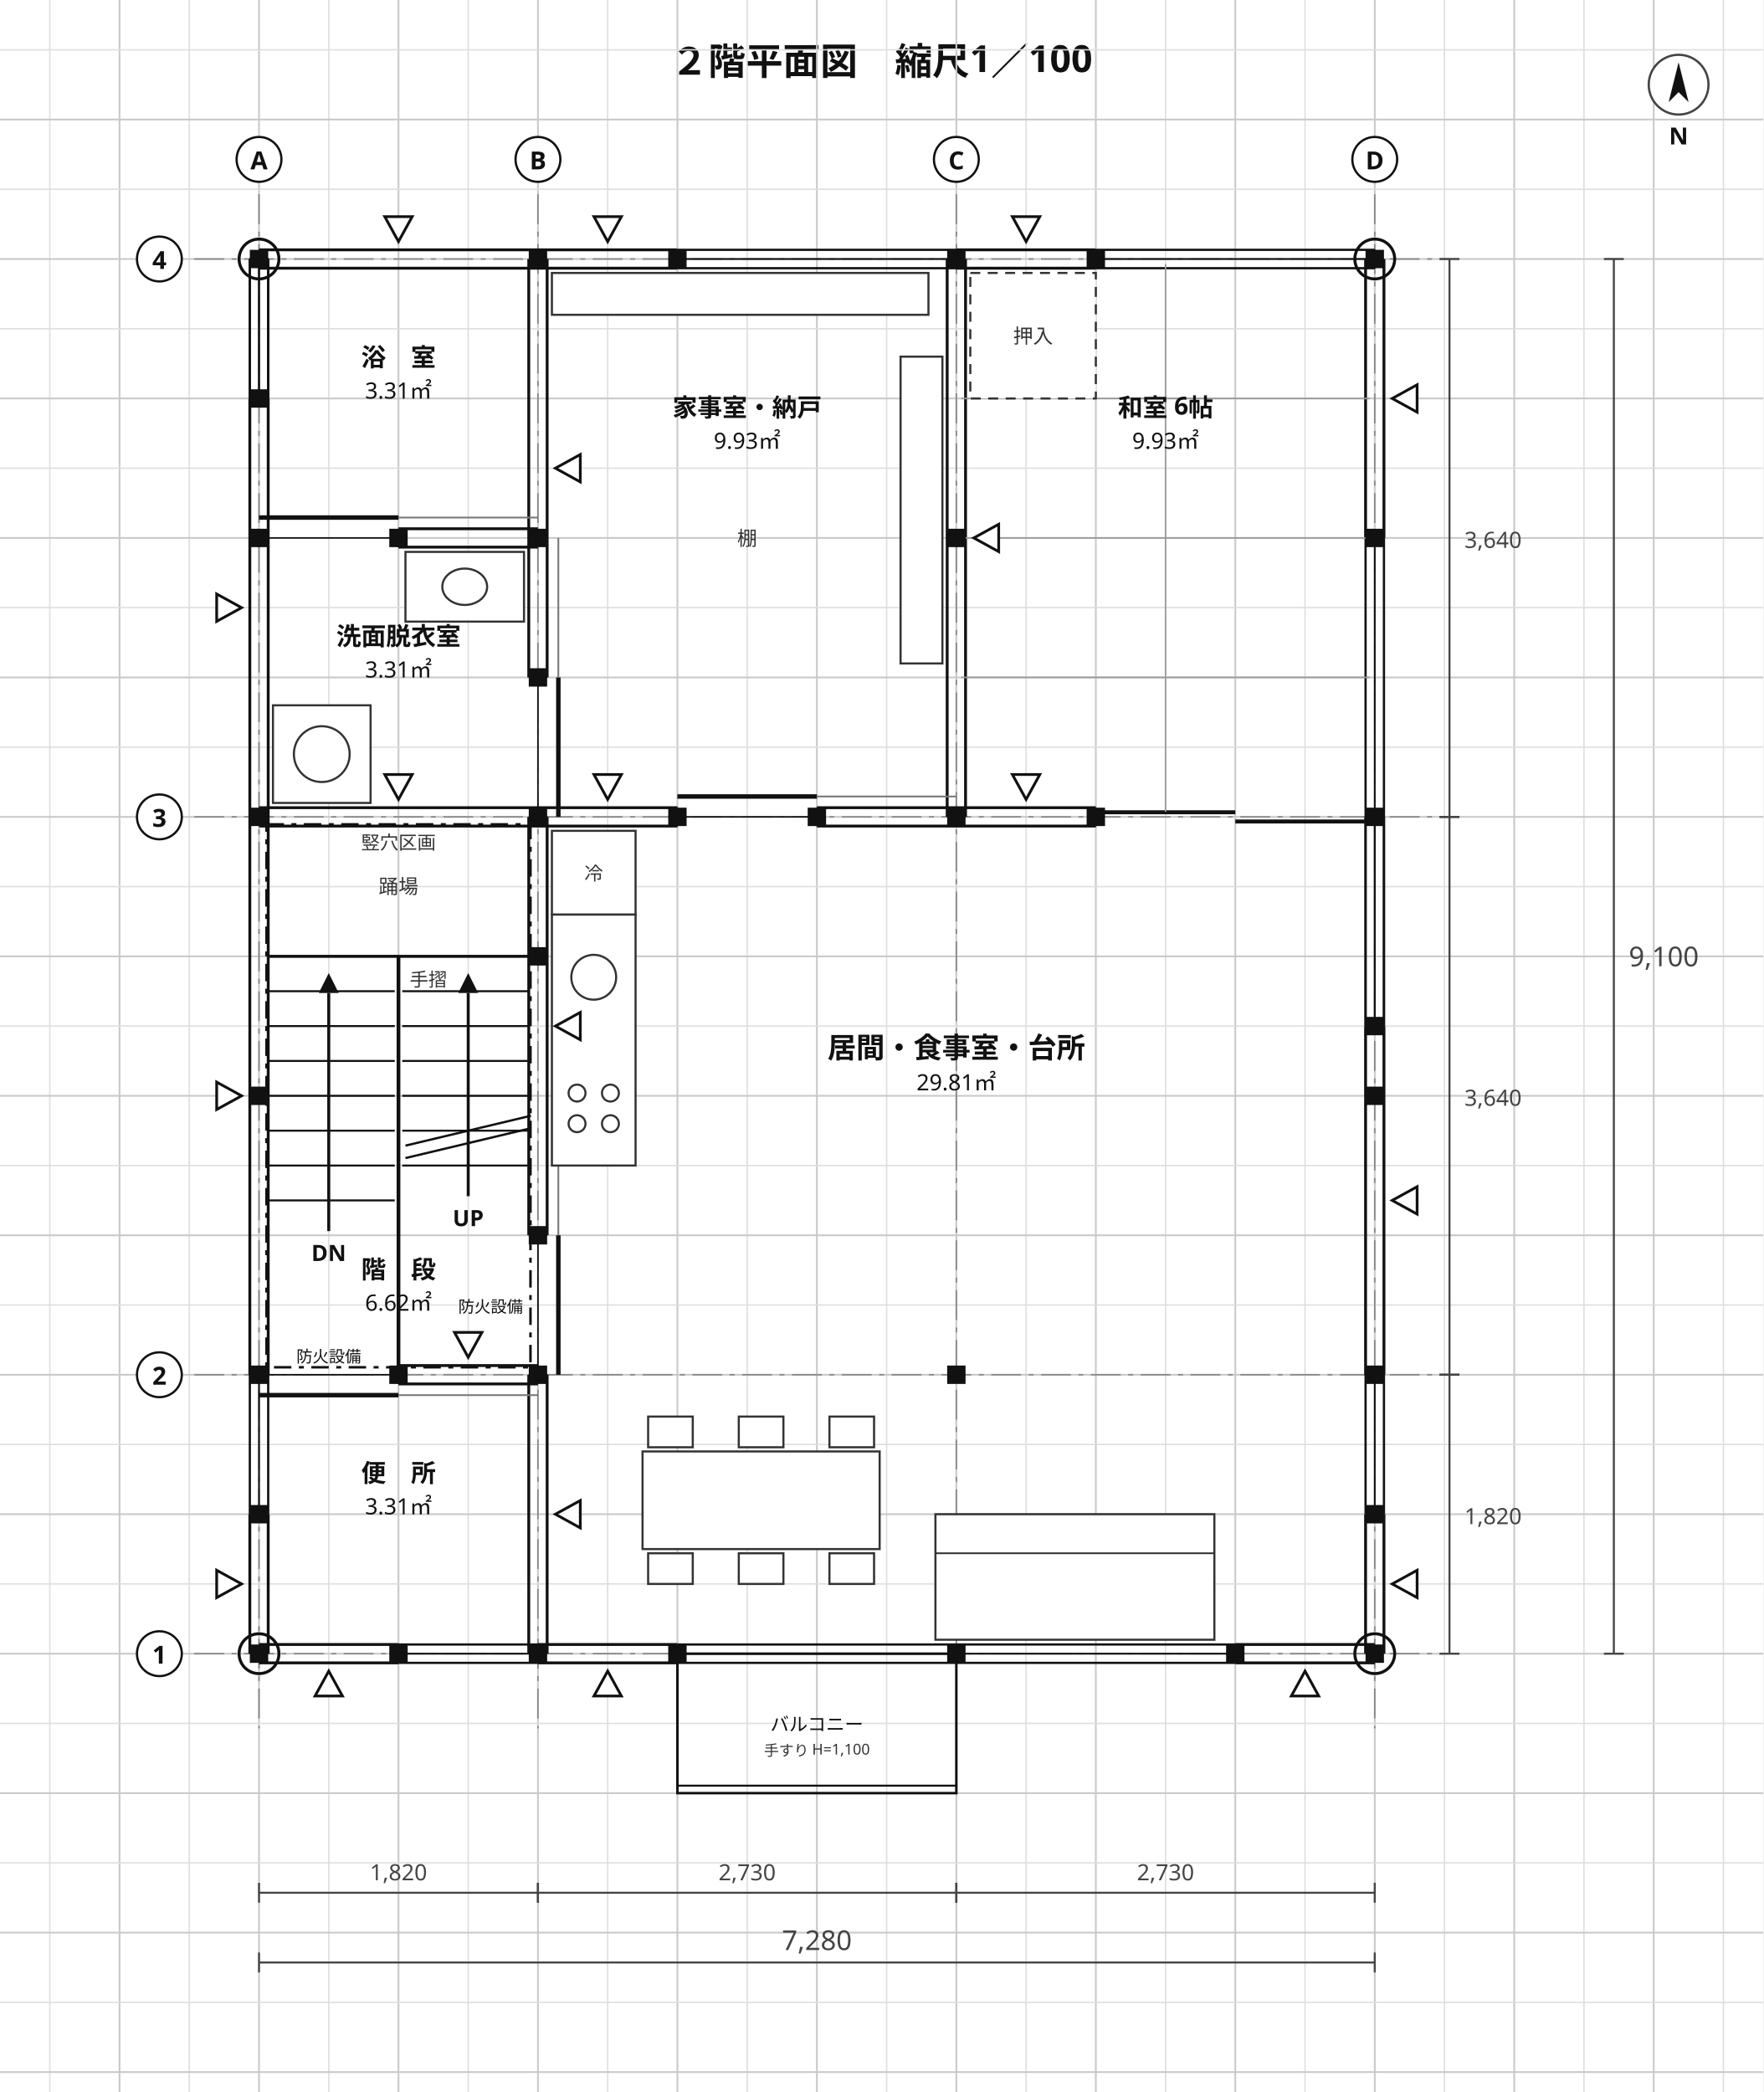
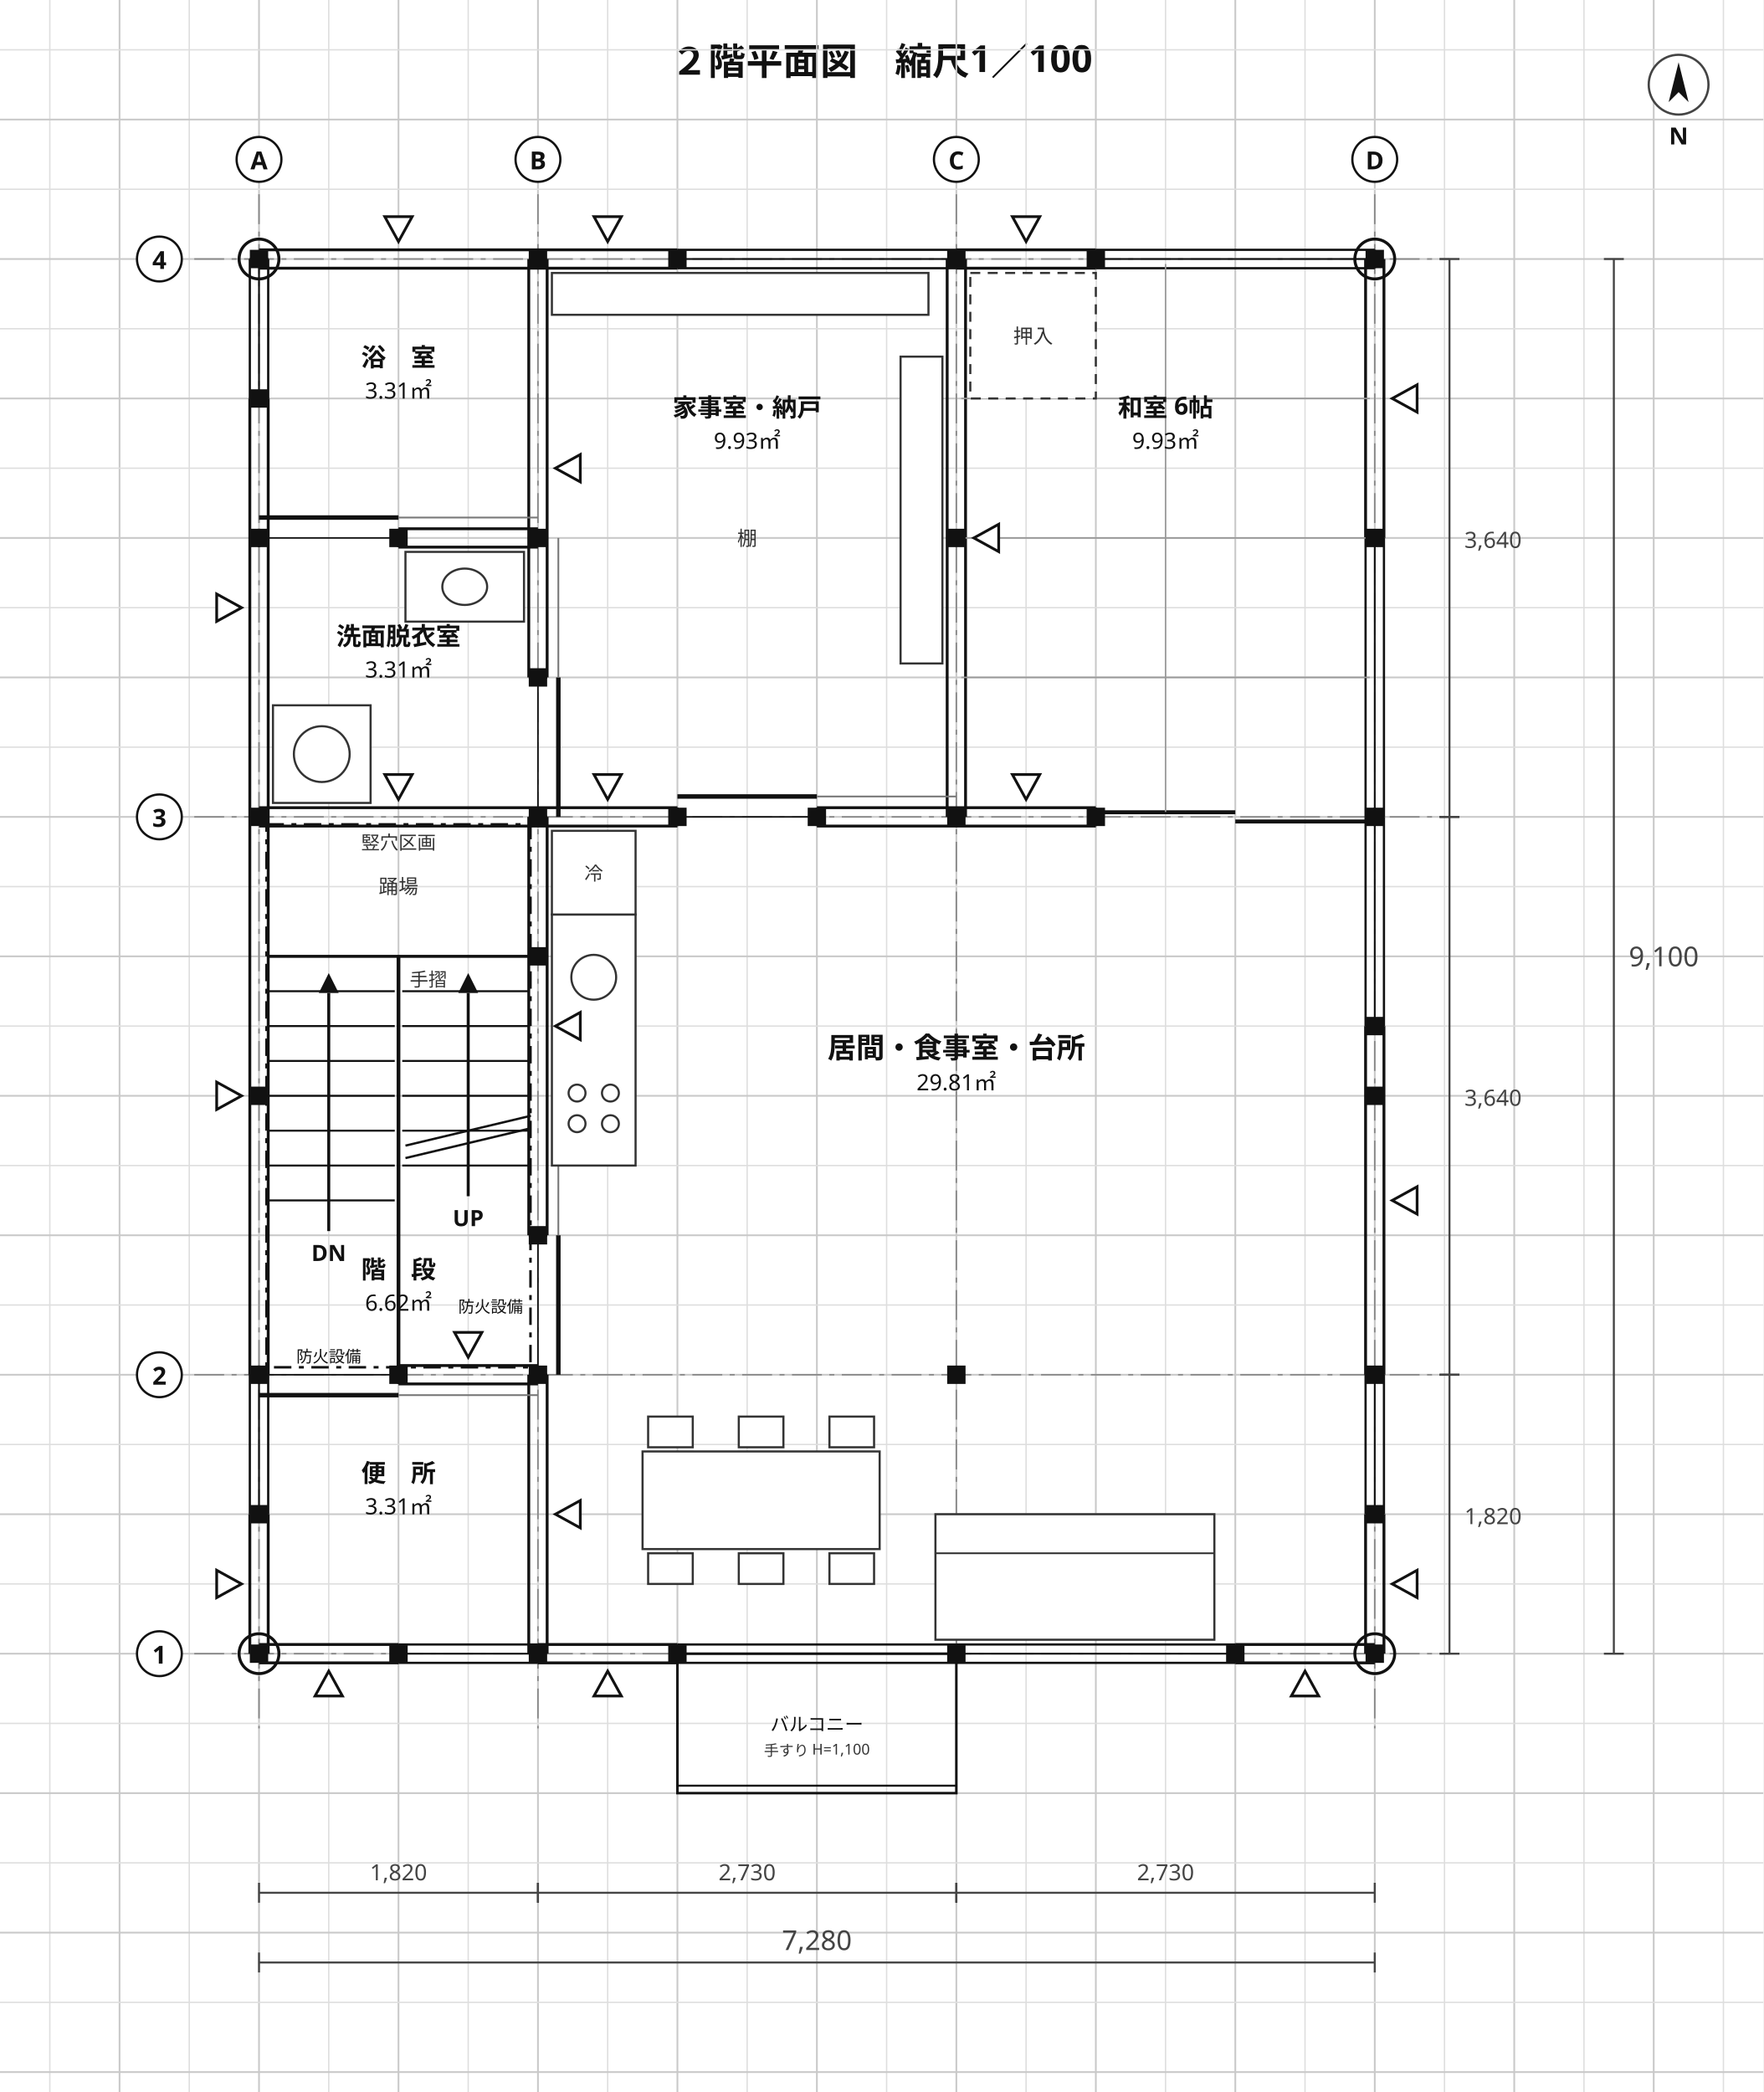
<svg xmlns="http://www.w3.org/2000/svg" viewBox="0 0 708 840" width="708" height="840" font-family="'Hiragino Sans','Hiragino Kaku Gothic ProN','Noto Sans JP','Yu Gothic',Meiryo,'IPAGothic',sans-serif">
  <rect width="708" height="840" fill="#ffffff" />
  <text x="354" y="30" font-size="15" text-anchor="middle" fill="#111" font-weight="700" font-family="'Hiragino Sans','Hiragino Kaku Gothic ProN','Noto Sans JP','Yu Gothic',Meiryo,'IPAGothic',sans-serif">２階平面図　縮尺1／100</text>
  <line x1="20" y1="0" x2="20" y2="840" stroke="#dedede" stroke-width="0.55" />
  <line x1="48" y1="0" x2="48" y2="840" stroke="#c9c9c9" stroke-width="0.7" />
  <line x1="76" y1="0" x2="76" y2="840" stroke="#dedede" stroke-width="0.55" />
  <line x1="104" y1="0" x2="104" y2="840" stroke="#c9c9c9" stroke-width="0.7" />
  <line x1="132" y1="0" x2="132" y2="840" stroke="#dedede" stroke-width="0.55" />
  <line x1="160" y1="0" x2="160" y2="840" stroke="#c9c9c9" stroke-width="0.7" />
  <line x1="188" y1="0" x2="188" y2="840" stroke="#dedede" stroke-width="0.55" />
  <line x1="216" y1="0" x2="216" y2="840" stroke="#c9c9c9" stroke-width="0.7" />
  <line x1="244" y1="0" x2="244" y2="840" stroke="#dedede" stroke-width="0.55" />
  <line x1="272" y1="0" x2="272" y2="840" stroke="#c9c9c9" stroke-width="0.7" />
  <line x1="300" y1="0" x2="300" y2="840" stroke="#dedede" stroke-width="0.55" />
  <line x1="328" y1="0" x2="328" y2="840" stroke="#c9c9c9" stroke-width="0.7" />
  <line x1="356" y1="0" x2="356" y2="840" stroke="#dedede" stroke-width="0.55" />
  <line x1="384" y1="0" x2="384" y2="840" stroke="#c9c9c9" stroke-width="0.7" />
  <line x1="412" y1="0" x2="412" y2="840" stroke="#dedede" stroke-width="0.55" />
  <line x1="440" y1="0" x2="440" y2="840" stroke="#c9c9c9" stroke-width="0.7" />
  <line x1="468" y1="0" x2="468" y2="840" stroke="#dedede" stroke-width="0.55" />
  <line x1="496" y1="0" x2="496" y2="840" stroke="#c9c9c9" stroke-width="0.7" />
  <line x1="524" y1="0" x2="524" y2="840" stroke="#dedede" stroke-width="0.55" />
  <line x1="552" y1="0" x2="552" y2="840" stroke="#c9c9c9" stroke-width="0.7" />
  <line x1="580" y1="0" x2="580" y2="840" stroke="#dedede" stroke-width="0.55" />
  <line x1="608" y1="0" x2="608" y2="840" stroke="#c9c9c9" stroke-width="0.7" />
  <line x1="636" y1="0" x2="636" y2="840" stroke="#dedede" stroke-width="0.55" />
  <line x1="664" y1="0" x2="664" y2="840" stroke="#c9c9c9" stroke-width="0.7" />
  <line x1="692" y1="0" x2="692" y2="840" stroke="#dedede" stroke-width="0.55" />
  <line x1="0" y1="20" x2="708" y2="20" stroke="#dedede" stroke-width="0.55" />
  <line x1="0" y1="48" x2="708" y2="48" stroke="#c9c9c9" stroke-width="0.7" />
  <line x1="0" y1="76" x2="708" y2="76" stroke="#dedede" stroke-width="0.55" />
  <line x1="0" y1="104" x2="708" y2="104" stroke="#c9c9c9" stroke-width="0.7" />
  <line x1="0" y1="132" x2="708" y2="132" stroke="#dedede" stroke-width="0.55" />
  <line x1="0" y1="160" x2="708" y2="160" stroke="#c9c9c9" stroke-width="0.7" />
  <line x1="0" y1="188" x2="708" y2="188" stroke="#dedede" stroke-width="0.55" />
  <line x1="0" y1="216" x2="708" y2="216" stroke="#c9c9c9" stroke-width="0.7" />
  <line x1="0" y1="244" x2="708" y2="244" stroke="#dedede" stroke-width="0.55" />
  <line x1="0" y1="272" x2="708" y2="272" stroke="#c9c9c9" stroke-width="0.7" />
  <line x1="0" y1="300" x2="708" y2="300" stroke="#dedede" stroke-width="0.55" />
  <line x1="0" y1="328" x2="708" y2="328" stroke="#c9c9c9" stroke-width="0.7" />
  <line x1="0" y1="356" x2="708" y2="356" stroke="#dedede" stroke-width="0.55" />
  <line x1="0" y1="384" x2="708" y2="384" stroke="#c9c9c9" stroke-width="0.7" />
  <line x1="0" y1="412" x2="708" y2="412" stroke="#dedede" stroke-width="0.55" />
  <line x1="0" y1="440" x2="708" y2="440" stroke="#c9c9c9" stroke-width="0.7" />
  <line x1="0" y1="468" x2="708" y2="468" stroke="#dedede" stroke-width="0.55" />
  <line x1="0" y1="496" x2="708" y2="496" stroke="#c9c9c9" stroke-width="0.7" />
  <line x1="0" y1="524" x2="708" y2="524" stroke="#dedede" stroke-width="0.55" />
  <line x1="0" y1="552" x2="708" y2="552" stroke="#c9c9c9" stroke-width="0.7" />
  <line x1="0" y1="580" x2="708" y2="580" stroke="#dedede" stroke-width="0.55" />
  <line x1="0" y1="608" x2="708" y2="608" stroke="#c9c9c9" stroke-width="0.7" />
  <line x1="0" y1="636" x2="708" y2="636" stroke="#dedede" stroke-width="0.55" />
  <line x1="0" y1="664" x2="708" y2="664" stroke="#c9c9c9" stroke-width="0.7" />
  <line x1="0" y1="692" x2="708" y2="692" stroke="#dedede" stroke-width="0.55" />
  <line x1="0" y1="720" x2="708" y2="720" stroke="#c9c9c9" stroke-width="0.7" />
  <line x1="0" y1="748" x2="708" y2="748" stroke="#dedede" stroke-width="0.55" />
  <line x1="0" y1="776" x2="708" y2="776" stroke="#c9c9c9" stroke-width="0.7" />
  <line x1="0" y1="804" x2="708" y2="804" stroke="#dedede" stroke-width="0.55" />
  <line x1="0" y1="832" x2="708" y2="832" stroke="#c9c9c9" stroke-width="0.7" />
  <line x1="104" y1="78" x2="104" y2="694" stroke="#888" stroke-width="0.6" stroke-dasharray="12 3 2 3" />
  <line x1="216" y1="78" x2="216" y2="694" stroke="#888" stroke-width="0.6" stroke-dasharray="12 3 2 3" />
  <line x1="384" y1="78" x2="384" y2="694" stroke="#888" stroke-width="0.6" stroke-dasharray="12 3 2 3" />
  <line x1="552" y1="78" x2="552" y2="694" stroke="#888" stroke-width="0.6" stroke-dasharray="12 3 2 3" />
  <line x1="78" y1="664" x2="582" y2="664" stroke="#888" stroke-width="0.6" stroke-dasharray="12 3 2 3" />
  <line x1="78" y1="552" x2="582" y2="552" stroke="#888" stroke-width="0.6" stroke-dasharray="12 3 2 3" />
  <line x1="78" y1="328" x2="582" y2="328" stroke="#888" stroke-width="0.6" stroke-dasharray="12 3 2 3" />
  <line x1="78" y1="104" x2="582" y2="104" stroke="#888" stroke-width="0.6" stroke-dasharray="12 3 2 3" />
  <line x1="100.31" y1="664" x2="100.31" y2="608" stroke="#111" stroke-width="1.15" />
  <line x1="107.69" y1="664" x2="107.69" y2="608" stroke="#111" stroke-width="1.15" />
  <line x1="100.31" y1="552" x2="100.31" y2="160" stroke="#111" stroke-width="1.15" />
  <line x1="107.69" y1="552" x2="107.69" y2="160" stroke="#111" stroke-width="1.15" />
  <line x1="212.31" y1="664" x2="212.31" y2="552" stroke="#111" stroke-width="1.15" />
  <line x1="219.69" y1="664" x2="219.69" y2="552" stroke="#111" stroke-width="1.15" />
  <line x1="212.31" y1="496" x2="212.31" y2="328" stroke="#111" stroke-width="1.15" />
  <line x1="219.69" y1="496" x2="219.69" y2="328" stroke="#111" stroke-width="1.15" />
  <line x1="212.31" y1="272" x2="212.31" y2="104" stroke="#111" stroke-width="1.15" />
  <line x1="219.69" y1="272" x2="219.69" y2="104" stroke="#111" stroke-width="1.15" />
  <line x1="104" y1="660.31" x2="160" y2="660.31" stroke="#111" stroke-width="1.15" />
  <line x1="104" y1="667.69" x2="160" y2="667.69" stroke="#111" stroke-width="1.15" />
  <line x1="216" y1="660.31" x2="272" y2="660.31" stroke="#111" stroke-width="1.15" />
  <line x1="216" y1="667.69" x2="272" y2="667.69" stroke="#111" stroke-width="1.15" />
  <line x1="496" y1="660.31" x2="552" y2="660.31" stroke="#111" stroke-width="1.15" />
  <line x1="496" y1="667.69" x2="552" y2="667.69" stroke="#111" stroke-width="1.15" />
  <line x1="160" y1="548.31" x2="216" y2="548.31" stroke="#111" stroke-width="1.15" />
  <line x1="160" y1="555.69" x2="216" y2="555.69" stroke="#111" stroke-width="1.15" />
  <line x1="104" y1="324.31" x2="272" y2="324.31" stroke="#111" stroke-width="1.15" />
  <line x1="104" y1="331.69" x2="272" y2="331.69" stroke="#111" stroke-width="1.15" />
  <line x1="328" y1="324.31" x2="440" y2="324.31" stroke="#111" stroke-width="1.15" />
  <line x1="328" y1="331.69" x2="440" y2="331.69" stroke="#111" stroke-width="1.15" />
  <line x1="160" y1="212.31" x2="216" y2="212.31" stroke="#111" stroke-width="1.15" />
  <line x1="160" y1="219.69" x2="216" y2="219.69" stroke="#111" stroke-width="1.15" />
  <line x1="104" y1="100.31" x2="272" y2="100.31" stroke="#111" stroke-width="1.15" />
  <line x1="104" y1="107.69" x2="272" y2="107.69" stroke="#111" stroke-width="1.15" />
  <line x1="384" y1="100.31" x2="440" y2="100.31" stroke="#111" stroke-width="1.15" />
  <line x1="384" y1="107.69" x2="440" y2="107.69" stroke="#111" stroke-width="1.15" />
  <line x1="548.31" y1="664" x2="548.31" y2="608" stroke="#111" stroke-width="1.15" />
  <line x1="555.69" y1="664" x2="555.69" y2="608" stroke="#111" stroke-width="1.15" />
  <line x1="548.31" y1="552" x2="548.31" y2="412" stroke="#111" stroke-width="1.15" />
  <line x1="555.69" y1="552" x2="555.69" y2="412" stroke="#111" stroke-width="1.15" />
  <line x1="548.31" y1="216" x2="548.31" y2="104" stroke="#111" stroke-width="1.15" />
  <line x1="555.69" y1="216" x2="555.69" y2="104" stroke="#111" stroke-width="1.15" />
  <line x1="380.31" y1="328" x2="380.31" y2="104" stroke="#111" stroke-width="1.15" />
  <line x1="387.69" y1="328" x2="387.69" y2="104" stroke="#111" stroke-width="1.15" />
  <line x1="272" y1="660.31" x2="384" y2="660.31" stroke="#111" stroke-width="0.9" />
  <line x1="272" y1="667.69" x2="384" y2="667.69" stroke="#111" stroke-width="0.9" />
  <line x1="272" y1="664" x2="384" y2="664" stroke="#111" stroke-width="0.7" />
  <line x1="272" y1="660.31" x2="272" y2="667.69" stroke="#111" stroke-width="1.0" />
  <line x1="384" y1="660.31" x2="384" y2="667.69" stroke="#111" stroke-width="1.0" />
  <line x1="384" y1="660.31" x2="496" y2="660.31" stroke="#111" stroke-width="0.9" />
  <line x1="384" y1="667.69" x2="496" y2="667.69" stroke="#111" stroke-width="0.9" />
  <line x1="384" y1="664" x2="496" y2="664" stroke="#111" stroke-width="0.7" />
  <line x1="384" y1="660.31" x2="384" y2="667.69" stroke="#111" stroke-width="1.0" />
  <line x1="496" y1="660.31" x2="496" y2="667.69" stroke="#111" stroke-width="1.0" />
  <line x1="160" y1="660.31" x2="216" y2="660.31" stroke="#111" stroke-width="0.9" />
  <line x1="160" y1="667.69" x2="216" y2="667.69" stroke="#111" stroke-width="0.9" />
  <line x1="160" y1="664" x2="216" y2="664" stroke="#111" stroke-width="0.7" />
  <line x1="160" y1="660.31" x2="160" y2="667.69" stroke="#111" stroke-width="1.0" />
  <line x1="216" y1="660.31" x2="216" y2="667.69" stroke="#111" stroke-width="1.0" />
  <line x1="548.31" y1="412" x2="548.31" y2="328" stroke="#111" stroke-width="0.9" />
  <line x1="555.69" y1="412" x2="555.69" y2="328" stroke="#111" stroke-width="0.9" />
  <line x1="552" y1="412" x2="552" y2="328" stroke="#111" stroke-width="0.7" />
  <line x1="548.31" y1="412" x2="555.69" y2="412" stroke="#111" stroke-width="1.0" />
  <line x1="548.31" y1="328" x2="555.69" y2="328" stroke="#111" stroke-width="1.0" />
  <line x1="548.31" y1="328" x2="548.31" y2="216" stroke="#111" stroke-width="0.9" />
  <line x1="555.69" y1="328" x2="555.69" y2="216" stroke="#111" stroke-width="0.9" />
  <line x1="552" y1="328" x2="552" y2="216" stroke="#111" stroke-width="0.7" />
  <line x1="548.31" y1="328" x2="555.69" y2="328" stroke="#111" stroke-width="1.0" />
  <line x1="548.31" y1="216" x2="555.69" y2="216" stroke="#111" stroke-width="1.0" />
  <line x1="548.31" y1="608" x2="548.31" y2="552" stroke="#111" stroke-width="0.9" />
  <line x1="555.69" y1="608" x2="555.69" y2="552" stroke="#111" stroke-width="0.9" />
  <line x1="552" y1="608" x2="552" y2="552" stroke="#111" stroke-width="0.7" />
  <line x1="548.31" y1="608" x2="555.69" y2="608" stroke="#111" stroke-width="1.0" />
  <line x1="548.31" y1="552" x2="555.69" y2="552" stroke="#111" stroke-width="1.0" />
-   <line x1="548.31" y1="412" x2="548.31" y2="328" stroke="#111" stroke-width="0.9" />
-   <line x1="555.69" y1="412" x2="555.69" y2="328" stroke="#111" stroke-width="0.9" />
-   <line x1="552" y1="412" x2="552" y2="328" stroke="#111" stroke-width="0.7" />
-   <line x1="548.31" y1="412" x2="555.69" y2="412" stroke="#111" stroke-width="1.0" />
-   <line x1="548.31" y1="328" x2="555.69" y2="328" stroke="#111" stroke-width="1.0" />
  <line x1="272" y1="100.31" x2="384" y2="100.31" stroke="#111" stroke-width="0.9" />
  <line x1="272" y1="107.69" x2="384" y2="107.69" stroke="#111" stroke-width="0.9" />
  <line x1="272" y1="104" x2="384" y2="104" stroke="#111" stroke-width="0.7" />
  <line x1="272" y1="100.31" x2="272" y2="107.69" stroke="#111" stroke-width="1.0" />
  <line x1="384" y1="100.31" x2="384" y2="107.69" stroke="#111" stroke-width="1.0" />
  <line x1="440" y1="100.31" x2="552" y2="100.31" stroke="#111" stroke-width="0.9" />
  <line x1="440" y1="107.69" x2="552" y2="107.69" stroke="#111" stroke-width="0.9" />
  <line x1="440" y1="104" x2="552" y2="104" stroke="#111" stroke-width="0.7" />
  <line x1="440" y1="100.31" x2="440" y2="107.69" stroke="#111" stroke-width="1.0" />
  <line x1="552" y1="100.31" x2="552" y2="107.69" stroke="#111" stroke-width="1.0" />
  <line x1="100.31" y1="608" x2="100.31" y2="552" stroke="#111" stroke-width="0.9" />
  <line x1="107.69" y1="608" x2="107.69" y2="552" stroke="#111" stroke-width="0.9" />
  <line x1="104" y1="608" x2="104" y2="552" stroke="#111" stroke-width="0.7" />
  <line x1="100.31" y1="608" x2="107.69" y2="608" stroke="#111" stroke-width="1.0" />
  <line x1="100.31" y1="552" x2="107.69" y2="552" stroke="#111" stroke-width="1.0" />
-   <line x1="100.31" y1="160" x2="100.31" y2="104" stroke="#111" stroke-width="0.9" />
-   <line x1="107.69" y1="160" x2="107.69" y2="104" stroke="#111" stroke-width="0.9" />
-   <line x1="104" y1="160" x2="104" y2="104" stroke="#111" stroke-width="0.7" />
-   <line x1="100.31" y1="160" x2="107.69" y2="160" stroke="#111" stroke-width="1.0" />
-   <line x1="100.31" y1="104" x2="107.69" y2="104" stroke="#111" stroke-width="1.0" />
  <line x1="100.31" y1="160" x2="100.31" y2="104" stroke="#111" stroke-width="0.9" />
  <line x1="107.69" y1="160" x2="107.69" y2="104" stroke="#111" stroke-width="0.9" />
  <line x1="104" y1="160" x2="104" y2="104" stroke="#111" stroke-width="0.7" />
  <line x1="100.31" y1="160" x2="107.69" y2="160" stroke="#111" stroke-width="1.0" />
  <line x1="100.31" y1="104" x2="107.69" y2="104" stroke="#111" stroke-width="1.0" />
  <line x1="104" y1="548.31" x2="104" y2="555.69" stroke="#111" stroke-width="1.0" />
  <line x1="160" y1="548.31" x2="160" y2="555.69" stroke="#111" stroke-width="1.0" />
  <line x1="104" y1="552" x2="160" y2="552" stroke="#111" stroke-width="0.6" />
  <line x1="104" y1="560.19" x2="160" y2="560.19" stroke="#111" stroke-width="1.8" />
  <line x1="160" y1="560.19" x2="216" y2="560.19" stroke="#777" stroke-width="0.7" />
  <text x="132" y="547" font-size="6.5" text-anchor="middle" fill="#111" font-weight="400" font-family="'Hiragino Sans','Hiragino Kaku Gothic ProN','Noto Sans JP','Yu Gothic',Meiryo,'IPAGothic',sans-serif">防火設備</text>
  <line x1="212.31" y1="552" x2="219.69" y2="552" stroke="#111" stroke-width="1.0" />
  <line x1="212.31" y1="496" x2="219.69" y2="496" stroke="#111" stroke-width="1.0" />
  <line x1="216" y1="552" x2="216" y2="496" stroke="#111" stroke-width="0.6" />
  <line x1="224.19" y1="552" x2="224.19" y2="496" stroke="#111" stroke-width="1.8" />
  <line x1="224.19" y1="496" x2="224.19" y2="440" stroke="#777" stroke-width="0.7" />
  <text x="210" y="527" font-size="6.5" text-anchor="end" fill="#111" font-weight="400" font-family="'Hiragino Sans','Hiragino Kaku Gothic ProN','Noto Sans JP','Yu Gothic',Meiryo,'IPAGothic',sans-serif">防火設備</text>
  <line x1="212.31" y1="328" x2="219.69" y2="328" stroke="#111" stroke-width="1.0" />
  <line x1="212.31" y1="272" x2="219.69" y2="272" stroke="#111" stroke-width="1.0" />
  <line x1="216" y1="328" x2="216" y2="272" stroke="#111" stroke-width="0.6" />
  <line x1="224.19" y1="328" x2="224.19" y2="272" stroke="#111" stroke-width="1.8" />
  <line x1="224.19" y1="272" x2="224.19" y2="216" stroke="#777" stroke-width="0.7" />
  <line x1="272" y1="324.31" x2="272" y2="331.69" stroke="#111" stroke-width="1.0" />
  <line x1="328" y1="324.31" x2="328" y2="331.69" stroke="#111" stroke-width="1.0" />
  <line x1="272" y1="328" x2="328" y2="328" stroke="#111" stroke-width="0.6" />
  <line x1="272" y1="319.81" x2="328" y2="319.81" stroke="#111" stroke-width="1.8" />
  <line x1="328" y1="319.81" x2="384" y2="319.81" stroke="#777" stroke-width="0.7" />
  <line x1="440" y1="326.15" x2="496" y2="326.15" stroke="#111" stroke-width="1.6" />
  <line x1="496" y1="329.85" x2="552" y2="329.85" stroke="#111" stroke-width="1.6" />
  <line x1="440" y1="324.31" x2="440" y2="331.69" stroke="#111" stroke-width="1.0" />
  <line x1="552" y1="324.31" x2="552" y2="331.69" stroke="#111" stroke-width="1.0" />
  <line x1="104" y1="212.31" x2="104" y2="219.69" stroke="#111" stroke-width="1.0" />
  <line x1="160" y1="212.31" x2="160" y2="219.69" stroke="#111" stroke-width="1.0" />
  <line x1="104" y1="216" x2="160" y2="216" stroke="#111" stroke-width="0.6" />
  <line x1="104" y1="207.81" x2="160" y2="207.81" stroke="#111" stroke-width="1.8" />
  <line x1="160" y1="207.81" x2="216" y2="207.81" stroke="#777" stroke-width="0.7" />
  <rect x="272" y="664" width="112" height="56" fill="none" stroke="#111" stroke-width="1.0" />
  <line x1="272" y1="717" x2="384" y2="717" stroke="#111" stroke-width="0.8" />
  <text x="328" y="695" font-size="7.5" text-anchor="middle" fill="#111" font-weight="400" font-family="'Hiragino Sans','Hiragino Kaku Gothic ProN','Noto Sans JP','Yu Gothic',Meiryo,'IPAGothic',sans-serif">バルコニー</text>
  <text x="328" y="705" font-size="6" text-anchor="middle" fill="#333" font-weight="400" font-family="'Hiragino Sans','Hiragino Kaku Gothic ProN','Noto Sans JP','Yu Gothic',Meiryo,'IPAGothic',sans-serif">手すり H=1,100</text>
  <rect x="109.6" y="283.2" width="39.2" height="39.2" fill="#fff" stroke="#333" stroke-width="0.85" />
  <ellipse cx="129.2" cy="302.8" rx="11.2" ry="11.2" fill="#fff" stroke="#333" stroke-width="0.85" />
  <rect x="162.8" y="221.6" width="47.6" height="28" fill="#fff" stroke="#333" stroke-width="0.85" />
  <ellipse cx="186.6" cy="235.6" rx="9.0" ry="7.3" fill="#fff" stroke="#333" stroke-width="0.85" />
  <rect x="221.6" y="367.2" width="33.6" height="100.8" fill="#fff" stroke="#333" stroke-width="0.85" />
  <ellipse cx="238.4" cy="392.4" rx="9.0" ry="9.0" fill="#fff" stroke="#333" stroke-width="0.85" />
  <ellipse cx="231.7" cy="451.2" rx="3.4" ry="3.4" fill="#fff" stroke="#333" stroke-width="0.85" />
  <ellipse cx="231.7" cy="438.9" rx="3.4" ry="3.4" fill="#fff" stroke="#333" stroke-width="0.85" />
  <ellipse cx="245.1" cy="451.2" rx="3.4" ry="3.4" fill="#fff" stroke="#333" stroke-width="0.85" />
  <ellipse cx="245.1" cy="438.9" rx="3.4" ry="3.4" fill="#fff" stroke="#333" stroke-width="0.85" />
  <rect x="221.6" y="333.6" width="33.6" height="33.6" fill="#fff" stroke="#333" stroke-width="0.85" />
  <text x="238.4" y="353.4" font-size="7.5" text-anchor="middle" fill="#333" font-weight="400" font-family="'Hiragino Sans','Hiragino Kaku Gothic ProN','Noto Sans JP','Yu Gothic',Meiryo,'IPAGothic',sans-serif">冷</text>
  <rect x="258" y="582.8" width="95.2" height="39.2" fill="#fff" stroke="#333" stroke-width="0.85" />
  <rect x="260.24" y="623.68" width="17.92" height="12.32" fill="#fff" stroke="#333" stroke-width="0.85" />
  <rect x="260.24" y="568.8" width="17.92" height="12.32" fill="#fff" stroke="#333" stroke-width="0.85" />
  <rect x="296.64" y="623.68" width="17.92" height="12.32" fill="#fff" stroke="#333" stroke-width="0.85" />
  <rect x="296.64" y="568.8" width="17.92" height="12.32" fill="#fff" stroke="#333" stroke-width="0.85" />
  <rect x="333.04" y="623.68" width="17.92" height="12.32" fill="#fff" stroke="#333" stroke-width="0.85" />
  <rect x="333.04" y="568.8" width="17.92" height="12.32" fill="#fff" stroke="#333" stroke-width="0.85" />
  <rect x="375.6" y="608" width="112" height="50.4" fill="#fff" stroke="#333" stroke-width="0.85" />
  <line x1="375.6" y1="623.68" x2="487.6" y2="623.68" stroke="#333" stroke-width="0.7" />
  <line x1="386" y1="272" x2="550" y2="272" stroke="#999" stroke-width="0.6" />
  <line x1="386" y1="216" x2="550" y2="216" stroke="#999" stroke-width="0.6" />
  <line x1="386" y1="160" x2="550" y2="160" stroke="#999" stroke-width="0.6" />
  <line x1="468" y1="326" x2="468" y2="106" stroke="#999" stroke-width="0.6" />
  <rect x="389.6" y="109.6" width="50.4" height="50.4" fill="#fff" stroke="#333" stroke-width="0.85" stroke-dasharray="4 3" />
  <text x="414.8" y="137.8" font-size="8" text-anchor="middle" fill="#333" font-weight="400" font-family="'Hiragino Sans','Hiragino Kaku Gothic ProN','Noto Sans JP','Yu Gothic',Meiryo,'IPAGothic',sans-serif">押入</text>
  <rect x="221.6" y="109.6" width="151.2" height="16.8" fill="#fff" stroke="#333" stroke-width="0.85" />
  <rect x="361.6" y="143.2" width="16.8" height="123.2" fill="#fff" stroke="#333" stroke-width="0.85" />
  <text x="300" y="219" font-size="8" text-anchor="middle" fill="#333" font-weight="400" font-family="'Hiragino Sans','Hiragino Kaku Gothic ProN','Noto Sans JP','Yu Gothic',Meiryo,'IPAGothic',sans-serif">棚</text>
  <line x1="107.69" y1="384" x2="212.31" y2="384" stroke="#111" stroke-width="1.2" />
  <text x="160" y="358.8" font-size="8" text-anchor="middle" fill="#333" font-weight="400" font-family="'Hiragino Sans','Hiragino Kaku Gothic ProN','Noto Sans JP','Yu Gothic',Meiryo,'IPAGothic',sans-serif">踊場</text>
  <line x1="160" y1="552" x2="160" y2="384" stroke="#111" stroke-width="1.5" />
  <text x="172" y="396" font-size="7.5" text-anchor="middle" fill="#333" font-weight="400" font-family="'Hiragino Sans','Hiragino Kaku Gothic ProN','Noto Sans JP','Yu Gothic',Meiryo,'IPAGothic',sans-serif">手摺</text>
  <line x1="161.5" y1="398" x2="212.31" y2="398" stroke="#111" stroke-width="0.8" />
  <line x1="161.5" y1="412" x2="212.31" y2="412" stroke="#111" stroke-width="0.8" />
  <line x1="161.5" y1="426" x2="212.31" y2="426" stroke="#111" stroke-width="0.8" />
  <line x1="161.5" y1="440" x2="212.31" y2="440" stroke="#111" stroke-width="0.8" />
  <line x1="161.5" y1="454" x2="212.31" y2="454" stroke="#111" stroke-width="0.8" />
  <line x1="161.5" y1="468" x2="212.31" y2="468" stroke="#111" stroke-width="0.8" />
  <line x1="107.69" y1="398" x2="158.5" y2="398" stroke="#111" stroke-width="0.8" />
  <line x1="107.69" y1="412" x2="158.5" y2="412" stroke="#111" stroke-width="0.8" />
  <line x1="107.69" y1="426" x2="158.5" y2="426" stroke="#111" stroke-width="0.8" />
  <line x1="107.69" y1="440" x2="158.5" y2="440" stroke="#111" stroke-width="0.8" />
  <line x1="107.69" y1="454" x2="158.5" y2="454" stroke="#111" stroke-width="0.8" />
  <line x1="107.69" y1="468" x2="158.5" y2="468" stroke="#111" stroke-width="0.8" />
  <line x1="107.69" y1="482" x2="158.5" y2="482" stroke="#111" stroke-width="0.8" />
  <line x1="188" y1="480.32" x2="188" y2="398.72" stroke="#111" stroke-width="1.2" />
  <polygon points="188,390.72 184,398.72 192,398.72" fill="#111" />
  <text x="188" y="492.32" font-size="9" text-anchor="middle" fill="#111" font-weight="700" font-family="'Hiragino Sans','Hiragino Kaku Gothic ProN','Noto Sans JP','Yu Gothic',Meiryo,'IPAGothic',sans-serif">UP</text>
  <line x1="162.8" y1="460" x2="213.2" y2="448" stroke="#111" stroke-width="0.9" />
  <line x1="162.8" y1="465" x2="213.2" y2="453" stroke="#111" stroke-width="0.9" />
  <line x1="132" y1="494.32" x2="132" y2="398.72" stroke="#111" stroke-width="1.2" />
  <polygon points="132,390.72 128,398.72 136,398.72" fill="#111" />
  <text x="132" y="506.32" font-size="9" text-anchor="middle" fill="#111" font-weight="700" font-family="'Hiragino Sans','Hiragino Kaku Gothic ProN','Noto Sans JP','Yu Gothic',Meiryo,'IPAGothic',sans-serif">DN</text>
  <rect x="107" y="331" width="106" height="218" fill="none" stroke="#111" stroke-width="1.0" stroke-dasharray="7 3 2 3" />
  <text x="160" y="341" font-size="7.5" text-anchor="middle" fill="#333" font-weight="400" font-family="'Hiragino Sans','Hiragino Kaku Gothic ProN','Noto Sans JP','Yu Gothic',Meiryo,'IPAGothic',sans-serif">竪穴区画</text>
  <polygon points="97,636 87,630.5 87,641.5" fill="#fff" stroke="#111" stroke-width="1.1" />
  <polygon points="97,440 87,434.5 87,445.5" fill="#fff" stroke="#111" stroke-width="1.1" />
  <polygon points="97,244 87,238.5 87,249.5" fill="#fff" stroke="#111" stroke-width="1.1" />
  <polygon points="223,608 233,602.5 233,613.5" fill="#fff" stroke="#111" stroke-width="1.1" />
  <polygon points="223,412 233,406.5 233,417.5" fill="#fff" stroke="#111" stroke-width="1.1" />
  <polygon points="223,188 233,182.5 233,193.5" fill="#fff" stroke="#111" stroke-width="1.1" />
  <polygon points="391,216 401,210.5 401,221.5" fill="#fff" stroke="#111" stroke-width="1.1" />
  <polygon points="559,636 569,630.5 569,641.5" fill="#fff" stroke="#111" stroke-width="1.1" />
  <polygon points="559,482 569,476.5 569,487.5" fill="#fff" stroke="#111" stroke-width="1.1" />
  <polygon points="559,160 569,154.5 569,165.5" fill="#fff" stroke="#111" stroke-width="1.1" />
  <polygon points="132,671 126.5,681 137.5,681" fill="#fff" stroke="#111" stroke-width="1.1" />
  <polygon points="244,671 238.5,681 249.5,681" fill="#fff" stroke="#111" stroke-width="1.1" />
  <polygon points="524,671 518.5,681 529.5,681" fill="#fff" stroke="#111" stroke-width="1.1" />
  <polygon points="188,545 182.5,535 193.5,535" fill="#fff" stroke="#111" stroke-width="1.1" />
  <polygon points="160,321 154.5,311 165.5,311" fill="#fff" stroke="#111" stroke-width="1.1" />
  <polygon points="244,321 238.5,311 249.5,311" fill="#fff" stroke="#111" stroke-width="1.1" />
  <polygon points="412,321 406.5,311 417.5,311" fill="#fff" stroke="#111" stroke-width="1.1" />
  <polygon points="160,97 154.5,87 165.5,87" fill="#fff" stroke="#111" stroke-width="1.1" />
  <polygon points="244,97 238.5,87 249.5,87" fill="#fff" stroke="#111" stroke-width="1.1" />
  <polygon points="412,97 406.5,87 417.5,87" fill="#fff" stroke="#111" stroke-width="1.1" />
  <rect x="100.31" y="604.31" width="7.38" height="7.38" fill="#111" />
  <rect x="100.31" y="548.31" width="7.38" height="7.38" fill="#111" />
  <rect x="100.31" y="436.31" width="7.38" height="7.38" fill="#111" />
  <rect x="100.31" y="324.31" width="7.38" height="7.38" fill="#111" />
  <rect x="100.31" y="212.31" width="7.38" height="7.38" fill="#111" />
  <rect x="100.31" y="156.31" width="7.38" height="7.38" fill="#111" />
  <rect x="156.31" y="660.31" width="7.38" height="7.38" fill="#111" />
  <rect x="156.31" y="548.31" width="7.38" height="7.38" fill="#111" />
  <rect x="156.31" y="212.31" width="7.38" height="7.38" fill="#111" />
  <rect x="212.31" y="660.31" width="7.38" height="7.38" fill="#111" />
  <rect x="212.31" y="548.31" width="7.38" height="7.38" fill="#111" />
  <rect x="212.31" y="492.31" width="7.38" height="7.38" fill="#111" />
  <rect x="212.31" y="380.31" width="7.38" height="7.38" fill="#111" />
  <rect x="212.31" y="324.31" width="7.38" height="7.38" fill="#111" />
  <rect x="212.31" y="268.31" width="7.38" height="7.38" fill="#111" />
  <rect x="212.31" y="212.31" width="7.38" height="7.38" fill="#111" />
  <rect x="212.31" y="100.31" width="7.38" height="7.38" fill="#111" />
  <rect x="268.31" y="660.31" width="7.38" height="7.38" fill="#111" />
  <rect x="268.31" y="324.31" width="7.38" height="7.38" fill="#111" />
  <rect x="268.31" y="100.31" width="7.38" height="7.38" fill="#111" />
  <rect x="324.31" y="324.31" width="7.38" height="7.38" fill="#111" />
  <rect x="380.31" y="660.31" width="7.38" height="7.38" fill="#111" />
  <rect x="380.31" y="548.31" width="7.38" height="7.38" fill="#111" />
  <rect x="380.31" y="324.31" width="7.38" height="7.38" fill="#111" />
  <rect x="380.31" y="212.31" width="7.38" height="7.38" fill="#111" />
  <rect x="380.31" y="100.31" width="7.38" height="7.38" fill="#111" />
  <rect x="436.31" y="324.31" width="7.38" height="7.38" fill="#111" />
  <rect x="436.31" y="100.31" width="7.38" height="7.38" fill="#111" />
  <rect x="492.31" y="660.31" width="7.38" height="7.38" fill="#111" />
  <rect x="548.31" y="604.31" width="7.38" height="7.38" fill="#111" />
  <rect x="548.31" y="548.31" width="7.38" height="7.38" fill="#111" />
  <rect x="548.31" y="436.31" width="7.38" height="7.38" fill="#111" />
  <rect x="548.31" y="408.31" width="7.38" height="7.38" fill="#111" />
  <rect x="548.31" y="324.31" width="7.38" height="7.38" fill="#111" />
  <rect x="548.31" y="212.31" width="7.38" height="7.38" fill="#111" />
  <rect x="100.31" y="660.31" width="7.38" height="7.38" fill="#111" />
  <circle cx="104" cy="664" r="8" fill="none" stroke="#111" stroke-width="1.2" />
  <rect x="100.31" y="100.31" width="7.38" height="7.38" fill="#111" />
  <circle cx="104" cy="104" r="8" fill="none" stroke="#111" stroke-width="1.2" />
  <rect x="548.31" y="660.31" width="7.38" height="7.38" fill="#111" />
  <circle cx="552" cy="664" r="8" fill="none" stroke="#111" stroke-width="1.2" />
  <rect x="548.31" y="100.31" width="7.38" height="7.38" fill="#111" />
  <circle cx="552" cy="104" r="8" fill="none" stroke="#111" stroke-width="1.2" />
  <text x="160" y="595.04" font-size="10" text-anchor="middle" fill="#111" font-weight="700" font-family="'Hiragino Sans','Hiragino Kaku Gothic ProN','Noto Sans JP','Yu Gothic',Meiryo,'IPAGothic',sans-serif">便　所</text>
  <text x="160" y="608.04" font-size="9" text-anchor="middle" fill="#111" font-weight="400" font-family="'Hiragino Sans','Hiragino Kaku Gothic ProN','Noto Sans JP','Yu Gothic',Meiryo,'IPAGothic',sans-serif">3.31㎡</text>
  <text x="160" y="513.28" font-size="10" text-anchor="middle" fill="#111" font-weight="700" font-family="'Hiragino Sans','Hiragino Kaku Gothic ProN','Noto Sans JP','Yu Gothic',Meiryo,'IPAGothic',sans-serif">階　段</text>
  <text x="160" y="526.28" font-size="9" text-anchor="middle" fill="#111" font-weight="400" font-family="'Hiragino Sans','Hiragino Kaku Gothic ProN','Noto Sans JP','Yu Gothic',Meiryo,'IPAGothic',sans-serif">6.62㎡</text>
  <text x="160" y="259.04" font-size="10" text-anchor="middle" fill="#111" font-weight="700" font-family="'Hiragino Sans','Hiragino Kaku Gothic ProN','Noto Sans JP','Yu Gothic',Meiryo,'IPAGothic',sans-serif">洗面脱衣室</text>
  <text x="160" y="272.04" font-size="9" text-anchor="middle" fill="#111" font-weight="400" font-family="'Hiragino Sans','Hiragino Kaku Gothic ProN','Noto Sans JP','Yu Gothic',Meiryo,'IPAGothic',sans-serif">3.31㎡</text>
  <text x="160" y="147.04" font-size="10" text-anchor="middle" fill="#111" font-weight="700" font-family="'Hiragino Sans','Hiragino Kaku Gothic ProN','Noto Sans JP','Yu Gothic',Meiryo,'IPAGothic',sans-serif">浴　室</text>
  <text x="160" y="160.04" font-size="9" text-anchor="middle" fill="#111" font-weight="400" font-family="'Hiragino Sans','Hiragino Kaku Gothic ProN','Noto Sans JP','Yu Gothic',Meiryo,'IPAGothic',sans-serif">3.31㎡</text>
  <text x="384" y="424.8" font-size="11.5" text-anchor="middle" fill="#111" font-weight="700" font-family="'Hiragino Sans','Hiragino Kaku Gothic ProN','Noto Sans JP','Yu Gothic',Meiryo,'IPAGothic',sans-serif">居間・食事室・台所</text>
  <text x="384" y="437.8" font-size="9" text-anchor="middle" fill="#111" font-weight="400" font-family="'Hiragino Sans','Hiragino Kaku Gothic ProN','Noto Sans JP','Yu Gothic',Meiryo,'IPAGothic',sans-serif">29.81㎡</text>
  <text x="468" y="167.2" font-size="10" text-anchor="middle" fill="#111" font-weight="700" font-family="'Hiragino Sans','Hiragino Kaku Gothic ProN','Noto Sans JP','Yu Gothic',Meiryo,'IPAGothic',sans-serif">和室 6帖</text>
  <text x="468" y="180.2" font-size="9" text-anchor="middle" fill="#111" font-weight="400" font-family="'Hiragino Sans','Hiragino Kaku Gothic ProN','Noto Sans JP','Yu Gothic',Meiryo,'IPAGothic',sans-serif">9.93㎡</text>
  <text x="300" y="167.2" font-size="10" text-anchor="middle" fill="#111" font-weight="700" font-family="'Hiragino Sans','Hiragino Kaku Gothic ProN','Noto Sans JP','Yu Gothic',Meiryo,'IPAGothic',sans-serif">家事室・納戸</text>
  <text x="300" y="180.2" font-size="9" text-anchor="middle" fill="#111" font-weight="400" font-family="'Hiragino Sans','Hiragino Kaku Gothic ProN','Noto Sans JP','Yu Gothic',Meiryo,'IPAGothic',sans-serif">9.93㎡</text>
  <circle cx="104" cy="64" r="9" fill="#fff" stroke="#111" stroke-width="0.9" />
  <text x="104" y="68" font-size="10" text-anchor="middle" fill="#111" font-weight="700" font-family="'Hiragino Sans','Hiragino Kaku Gothic ProN','Noto Sans JP','Yu Gothic',Meiryo,'IPAGothic',sans-serif">A</text>
  <circle cx="216" cy="64" r="9" fill="#fff" stroke="#111" stroke-width="0.9" />
  <text x="216" y="68" font-size="10" text-anchor="middle" fill="#111" font-weight="700" font-family="'Hiragino Sans','Hiragino Kaku Gothic ProN','Noto Sans JP','Yu Gothic',Meiryo,'IPAGothic',sans-serif">B</text>
  <circle cx="384" cy="64" r="9" fill="#fff" stroke="#111" stroke-width="0.9" />
  <text x="384" y="68" font-size="10" text-anchor="middle" fill="#111" font-weight="700" font-family="'Hiragino Sans','Hiragino Kaku Gothic ProN','Noto Sans JP','Yu Gothic',Meiryo,'IPAGothic',sans-serif">C</text>
  <circle cx="552" cy="64" r="9" fill="#fff" stroke="#111" stroke-width="0.9" />
  <text x="552" y="68" font-size="10" text-anchor="middle" fill="#111" font-weight="700" font-family="'Hiragino Sans','Hiragino Kaku Gothic ProN','Noto Sans JP','Yu Gothic',Meiryo,'IPAGothic',sans-serif">D</text>
  <circle cx="64" cy="664" r="9" fill="#fff" stroke="#111" stroke-width="0.9" />
  <text x="64" y="668" font-size="10" text-anchor="middle" fill="#111" font-weight="700" font-family="'Hiragino Sans','Hiragino Kaku Gothic ProN','Noto Sans JP','Yu Gothic',Meiryo,'IPAGothic',sans-serif">1</text>
  <circle cx="64" cy="552" r="9" fill="#fff" stroke="#111" stroke-width="0.9" />
  <text x="64" y="556" font-size="10" text-anchor="middle" fill="#111" font-weight="700" font-family="'Hiragino Sans','Hiragino Kaku Gothic ProN','Noto Sans JP','Yu Gothic',Meiryo,'IPAGothic',sans-serif">2</text>
  <circle cx="64" cy="328" r="9" fill="#fff" stroke="#111" stroke-width="0.9" />
  <text x="64" y="332" font-size="10" text-anchor="middle" fill="#111" font-weight="700" font-family="'Hiragino Sans','Hiragino Kaku Gothic ProN','Noto Sans JP','Yu Gothic',Meiryo,'IPAGothic',sans-serif">3</text>
  <circle cx="64" cy="104" r="9" fill="#fff" stroke="#111" stroke-width="0.9" />
  <text x="64" y="108" font-size="10" text-anchor="middle" fill="#111" font-weight="700" font-family="'Hiragino Sans','Hiragino Kaku Gothic ProN','Noto Sans JP','Yu Gothic',Meiryo,'IPAGothic',sans-serif">4</text>
  <line x1="104" y1="760" x2="216" y2="760" stroke="#444" stroke-width="0.8" />
  <line x1="104" y1="756" x2="104" y2="764" stroke="#444" stroke-width="0.8" />
  <line x1="216" y1="756" x2="216" y2="764" stroke="#444" stroke-width="0.8" />
  <text x="160" y="755" font-size="9" text-anchor="middle" fill="#444" font-weight="400" font-family="'Hiragino Sans','Hiragino Kaku Gothic ProN','Noto Sans JP','Yu Gothic',Meiryo,'IPAGothic',sans-serif">1,820</text>
  <line x1="216" y1="760" x2="384" y2="760" stroke="#444" stroke-width="0.8" />
  <line x1="216" y1="756" x2="216" y2="764" stroke="#444" stroke-width="0.8" />
  <line x1="384" y1="756" x2="384" y2="764" stroke="#444" stroke-width="0.8" />
  <text x="300" y="755" font-size="9" text-anchor="middle" fill="#444" font-weight="400" font-family="'Hiragino Sans','Hiragino Kaku Gothic ProN','Noto Sans JP','Yu Gothic',Meiryo,'IPAGothic',sans-serif">2,730</text>
  <line x1="384" y1="760" x2="552" y2="760" stroke="#444" stroke-width="0.8" />
  <line x1="384" y1="756" x2="384" y2="764" stroke="#444" stroke-width="0.8" />
  <line x1="552" y1="756" x2="552" y2="764" stroke="#444" stroke-width="0.8" />
  <text x="468" y="755" font-size="9" text-anchor="middle" fill="#444" font-weight="400" font-family="'Hiragino Sans','Hiragino Kaku Gothic ProN','Noto Sans JP','Yu Gothic',Meiryo,'IPAGothic',sans-serif">2,730</text>
  <line x1="104" y1="788" x2="552" y2="788" stroke="#444" stroke-width="0.8" />
  <line x1="104" y1="784" x2="104" y2="792" stroke="#444" stroke-width="0.8" />
  <line x1="552" y1="784" x2="552" y2="792" stroke="#444" stroke-width="0.8" />
  <text x="328" y="783" font-size="11" text-anchor="middle" fill="#444" font-weight="400" font-family="'Hiragino Sans','Hiragino Kaku Gothic ProN','Noto Sans JP','Yu Gothic',Meiryo,'IPAGothic',sans-serif">7,280</text>
  <line x1="582" y1="664" x2="582" y2="552" stroke="#444" stroke-width="0.8" />
  <line x1="578" y1="664" x2="586" y2="664" stroke="#444" stroke-width="0.8" />
  <line x1="578" y1="552" x2="586" y2="552" stroke="#444" stroke-width="0.8" />
  <text x="588" y="612" font-size="9" text-anchor="start" fill="#444" font-weight="400" font-family="'Hiragino Sans','Hiragino Kaku Gothic ProN','Noto Sans JP','Yu Gothic',Meiryo,'IPAGothic',sans-serif">1,820</text>
  <line x1="582" y1="552" x2="582" y2="328" stroke="#444" stroke-width="0.8" />
  <line x1="578" y1="552" x2="586" y2="552" stroke="#444" stroke-width="0.8" />
  <line x1="578" y1="328" x2="586" y2="328" stroke="#444" stroke-width="0.8" />
  <text x="588" y="444" font-size="9" text-anchor="start" fill="#444" font-weight="400" font-family="'Hiragino Sans','Hiragino Kaku Gothic ProN','Noto Sans JP','Yu Gothic',Meiryo,'IPAGothic',sans-serif">3,640</text>
  <line x1="582" y1="328" x2="582" y2="104" stroke="#444" stroke-width="0.8" />
  <line x1="578" y1="328" x2="586" y2="328" stroke="#444" stroke-width="0.8" />
  <line x1="578" y1="104" x2="586" y2="104" stroke="#444" stroke-width="0.8" />
  <text x="588" y="220" font-size="9" text-anchor="start" fill="#444" font-weight="400" font-family="'Hiragino Sans','Hiragino Kaku Gothic ProN','Noto Sans JP','Yu Gothic',Meiryo,'IPAGothic',sans-serif">3,640</text>
  <line x1="648" y1="664" x2="648" y2="104" stroke="#444" stroke-width="0.8" />
  <line x1="644" y1="664" x2="652" y2="664" stroke="#444" stroke-width="0.8" />
  <line x1="644" y1="104" x2="652" y2="104" stroke="#444" stroke-width="0.8" />
  <text x="654" y="388" font-size="11" text-anchor="start" fill="#444" font-weight="400" font-family="'Hiragino Sans','Hiragino Kaku Gothic ProN','Noto Sans JP','Yu Gothic',Meiryo,'IPAGothic',sans-serif">9,100</text>
  <circle cx="674" cy="34" r="12" fill="#fff" stroke="#444" stroke-width="0.9" />
  <polygon points="674,25 670,41 674,37 678,41" fill="#111" />
  <text x="674" y="58" font-size="9.5" text-anchor="middle" fill="#111" font-weight="700" font-family="'Hiragino Sans','Hiragino Kaku Gothic ProN','Noto Sans JP','Yu Gothic',Meiryo,'IPAGothic',sans-serif">N</text>
</svg>
